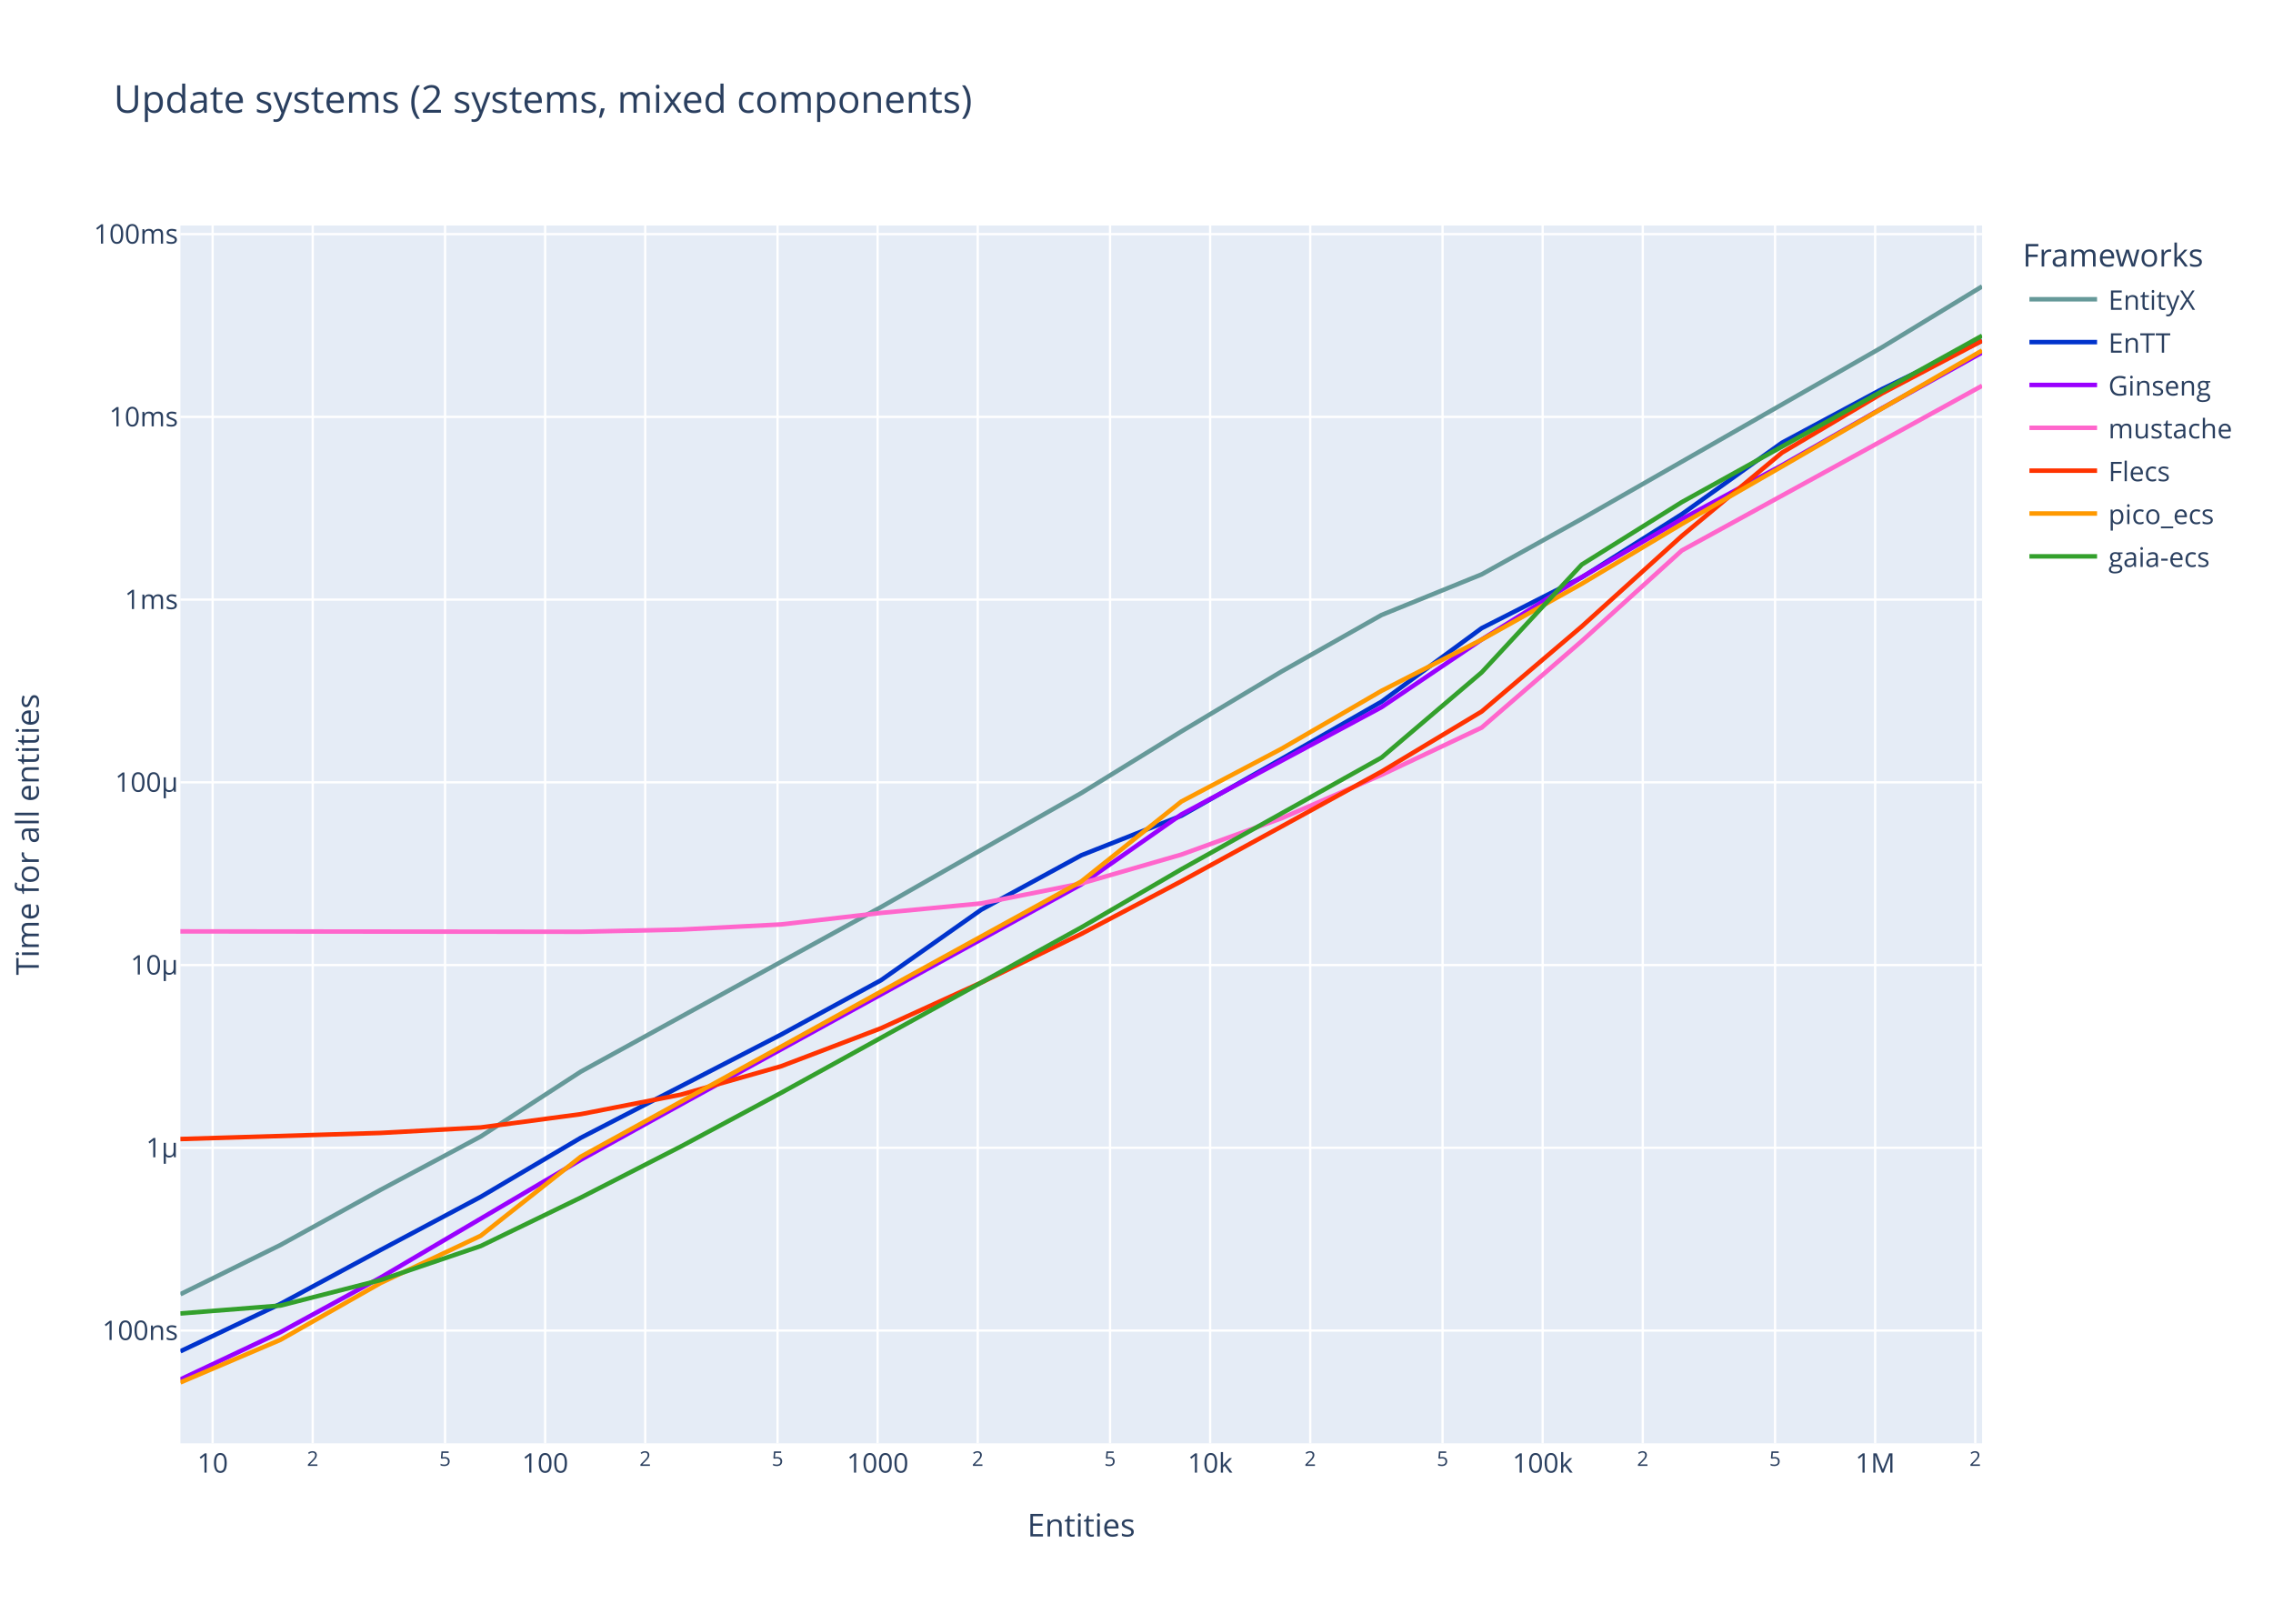
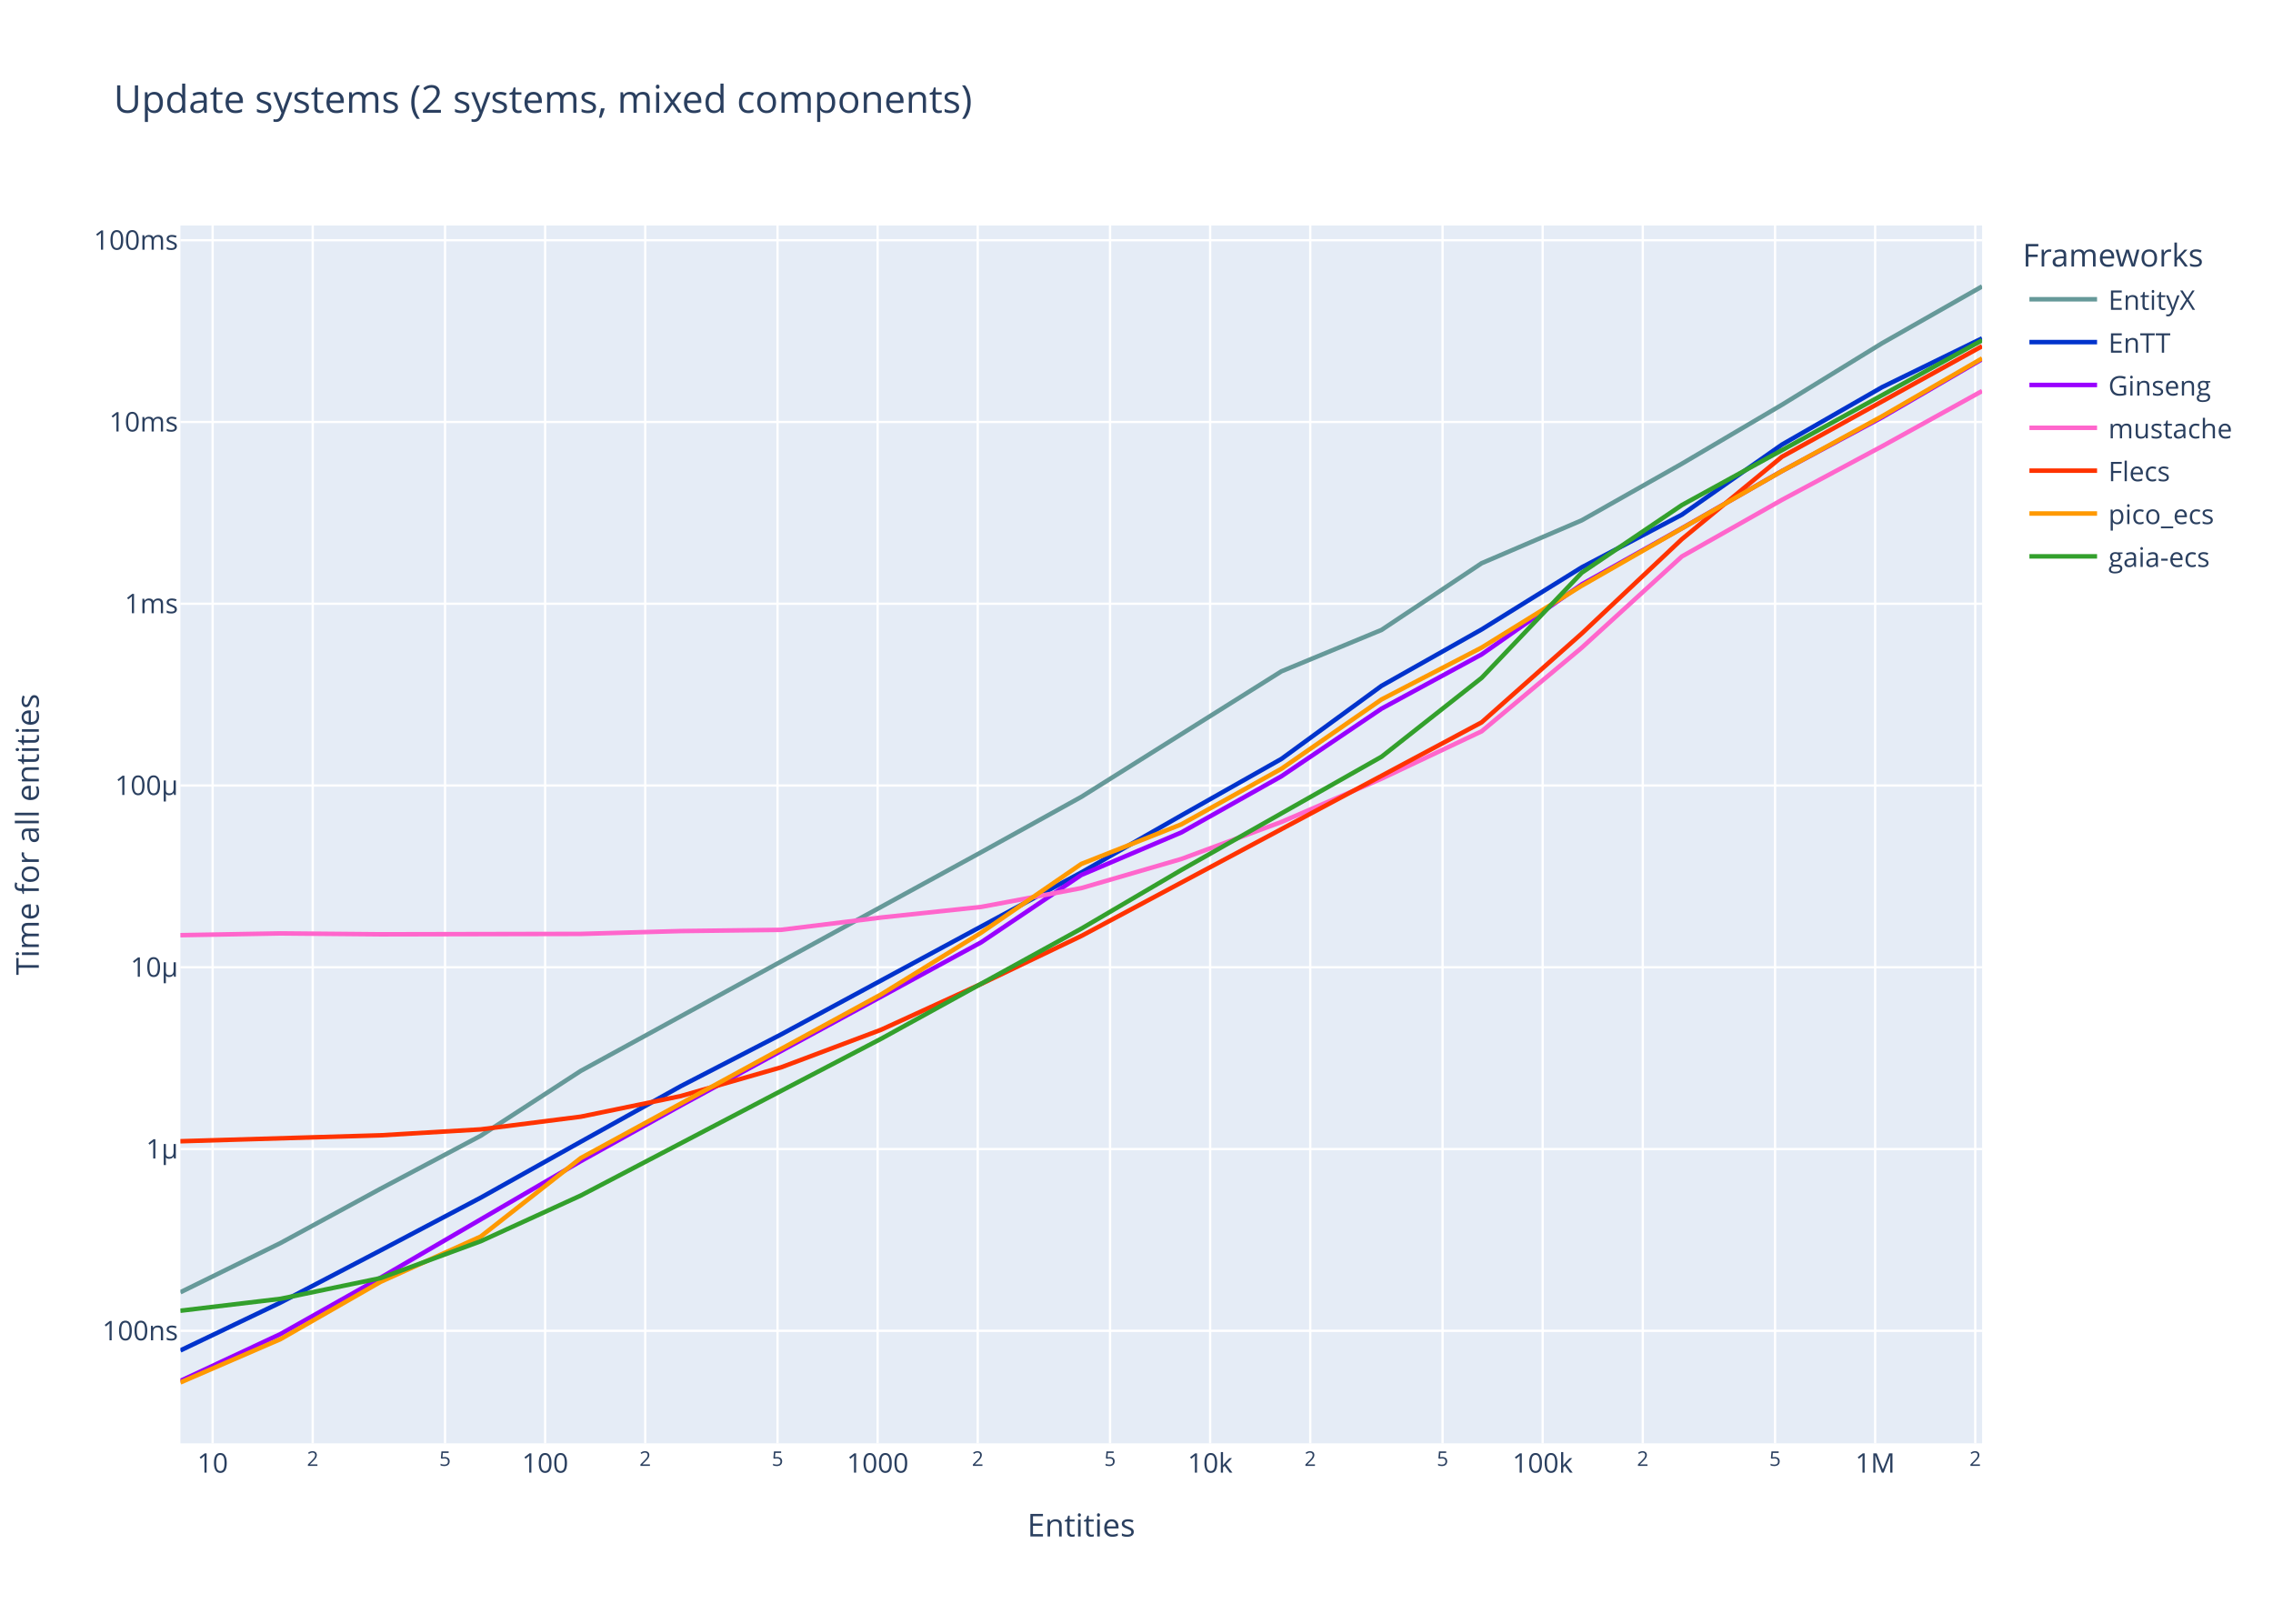
<svg xmlns="http://www.w3.org/2000/svg" class="main-svg" width="1008" height="720" style="" viewBox="0 0 1008 720">
  <rect x="0" y="0" width="1008" height="720" style="fill: rgb(255, 255, 255); fill-opacity: 1;" />
-   <defs id="defs-66e28b">
+   <defs id="defs-bb6c2a">
    <g class="clips">
-       <clipPath id="clip66e28bxyplot" class="plotclip">
+       <clipPath id="clipbb6c2axyplot" class="plotclip">
        <rect width="799" height="540" />
      </clipPath>
-       <clipPath class="axesclip" id="clip66e28bx">
+       <clipPath class="axesclip" id="clipbb6c2ax">
        <rect x="80" y="0" width="799" height="720" />
      </clipPath>
-       <clipPath class="axesclip" id="clip66e28by">
+       <clipPath class="axesclip" id="clipbb6c2ay">
        <rect x="0" y="100" width="1008" height="540" />
      </clipPath>
-       <clipPath class="axesclip" id="clip66e28bxy">
+       <clipPath class="axesclip" id="clipbb6c2axy">
        <rect x="80" y="100" width="799" height="540" />
      </clipPath>
    </g>
    <g class="gradients" />
    <g class="patterns" />
  </defs>
  <g class="bglayer">
    <rect class="bg" x="80" y="100" width="799" height="540" style="fill: rgb(229, 236, 246); fill-opacity: 1; stroke-width: 0;" />
  </g>
  <g class="layer-below">
    <g class="imagelayer" />
    <g class="shapelayer" />
  </g>
  <g class="cartesianlayer">
    <g class="subplot xy">
      <g class="layer-subplot">
        <g class="shapelayer" />
        <g class="imagelayer" />
      </g>
      <g class="minor-gridlayer">
        <g class="x" />
        <g class="y" />
      </g>
      <g class="gridlayer">
        <g class="x">
          <path class="xgrid crisp" transform="translate(94.29,0)" d="M0,100v540" style="stroke: rgb(255, 255, 255); stroke-opacity: 1; stroke-width: 1px;" />
          <path class="xgrid crisp" transform="translate(138.68,0)" d="M0,100v540" style="stroke: rgb(255, 255, 255); stroke-opacity: 1; stroke-width: 1px;" />
          <path class="xgrid crisp" transform="translate(197.36,0)" d="M0,100v540" style="stroke: rgb(255, 255, 255); stroke-opacity: 1; stroke-width: 1px;" />
          <path class="xgrid crisp" transform="translate(241.75,0)" d="M0,100v540" style="stroke: rgb(255, 255, 255); stroke-opacity: 1; stroke-width: 1px;" />
          <path class="xgrid crisp" transform="translate(286.14,0)" d="M0,100v540" style="stroke: rgb(255, 255, 255); stroke-opacity: 1; stroke-width: 1px;" />
          <path class="xgrid crisp" transform="translate(344.81,0)" d="M0,100v540" style="stroke: rgb(255, 255, 255); stroke-opacity: 1; stroke-width: 1px;" />
          <path class="xgrid crisp" transform="translate(389.2,0)" d="M0,100v540" style="stroke: rgb(255, 255, 255); stroke-opacity: 1; stroke-width: 1px;" />
          <path class="xgrid crisp" transform="translate(433.59,0)" d="M0,100v540" style="stroke: rgb(255, 255, 255); stroke-opacity: 1; stroke-width: 1px;" />
          <path class="xgrid crisp" transform="translate(492.27,0)" d="M0,100v540" style="stroke: rgb(255, 255, 255); stroke-opacity: 1; stroke-width: 1px;" />
          <path class="xgrid crisp" transform="translate(536.66,0)" d="M0,100v540" style="stroke: rgb(255, 255, 255); stroke-opacity: 1; stroke-width: 1px;" />
          <path class="xgrid crisp" transform="translate(581.05,0)" d="M0,100v540" style="stroke: rgb(255, 255, 255); stroke-opacity: 1; stroke-width: 1px;" />
          <path class="xgrid crisp" transform="translate(639.73,0)" d="M0,100v540" style="stroke: rgb(255, 255, 255); stroke-opacity: 1; stroke-width: 1px;" />
          <path class="xgrid crisp" transform="translate(684.12,0)" d="M0,100v540" style="stroke: rgb(255, 255, 255); stroke-opacity: 1; stroke-width: 1px;" />
          <path class="xgrid crisp" transform="translate(728.51,0)" d="M0,100v540" style="stroke: rgb(255, 255, 255); stroke-opacity: 1; stroke-width: 1px;" />
          <path class="xgrid crisp" transform="translate(787.18,0)" d="M0,100v540" style="stroke: rgb(255, 255, 255); stroke-opacity: 1; stroke-width: 1px;" />
          <path class="xgrid crisp" transform="translate(831.57,0)" d="M0,100v540" style="stroke: rgb(255, 255, 255); stroke-opacity: 1; stroke-width: 1px;" />
          <path class="xgrid crisp" transform="translate(875.96,0)" d="M0,100v540" style="stroke: rgb(255, 255, 255); stroke-opacity: 1; stroke-width: 1px;" />
        </g>
        <g class="y">
-           <path class="ygrid crisp" transform="translate(0,589.99)" d="M80,0h799" style="stroke: rgb(255, 255, 255); stroke-opacity: 1; stroke-width: 1px;" />
-           <path class="ygrid crisp" transform="translate(0,508.96)" d="M80,0h799" style="stroke: rgb(255, 255, 255); stroke-opacity: 1; stroke-width: 1px;" />
-           <path class="ygrid crisp" transform="translate(0,427.93)" d="M80,0h799" style="stroke: rgb(255, 255, 255); stroke-opacity: 1; stroke-width: 1px;" />
-           <path class="ygrid crisp" transform="translate(0,346.9)" d="M80,0h799" style="stroke: rgb(255, 255, 255); stroke-opacity: 1; stroke-width: 1px;" />
-           <path class="ygrid crisp" transform="translate(0,265.87)" d="M80,0h799" style="stroke: rgb(255, 255, 255); stroke-opacity: 1; stroke-width: 1px;" />
-           <path class="ygrid crisp" transform="translate(0,184.85)" d="M80,0h799" style="stroke: rgb(255, 255, 255); stroke-opacity: 1; stroke-width: 1px;" />
-           <path class="ygrid crisp" transform="translate(0,103.82)" d="M80,0h799" style="stroke: rgb(255, 255, 255); stroke-opacity: 1; stroke-width: 1px;" />
+           <path class="ygrid crisp" transform="translate(0,590.11)" d="M80,0h799" style="stroke: rgb(255, 255, 255); stroke-opacity: 1; stroke-width: 1px;" />
+           <path class="ygrid crisp" transform="translate(0,509.51)" d="M80,0h799" style="stroke: rgb(255, 255, 255); stroke-opacity: 1; stroke-width: 1px;" />
+           <path class="ygrid crisp" transform="translate(0,428.91)" d="M80,0h799" style="stroke: rgb(255, 255, 255); stroke-opacity: 1; stroke-width: 1px;" />
+           <path class="ygrid crisp" transform="translate(0,348.31)" d="M80,0h799" style="stroke: rgb(255, 255, 255); stroke-opacity: 1; stroke-width: 1px;" />
+           <path class="ygrid crisp" transform="translate(0,267.71)" d="M80,0h799" style="stroke: rgb(255, 255, 255); stroke-opacity: 1; stroke-width: 1px;" />
+           <path class="ygrid crisp" transform="translate(0,187.12)" d="M80,0h799" style="stroke: rgb(255, 255, 255); stroke-opacity: 1; stroke-width: 1px;" />
+           <path class="ygrid crisp" transform="translate(0,106.52)" d="M80,0h799" style="stroke: rgb(255, 255, 255); stroke-opacity: 1; stroke-width: 1px;" />
        </g>
      </g>
      <g class="zerolinelayer" />
      <path class="xlines-below" />
      <path class="ylines-below" />
      <g class="overlines-below" />
      <g class="xaxislayer-below" />
      <g class="yaxislayer-below" />
      <g class="overaxes-below" />
-       <g class="plot" transform="translate(80,100)" clip-path="url(#clip66e28bxyplot)">
+       <g class="plot" transform="translate(80,100)" clip-path="url(#clipbb6c2axyplot)">
        <g class="scatterlayer mlayer">
-           <g class="trace scatter traceebf461" style="stroke-miterlimit: 2; opacity: 1;">
-             <g class="fills" />
-             <g class="errorbars" />
-             <g class="lines">
-               <path class="js-line" d="M0,473.89L44.39,452.04L88.78,427.59L133.17,403.95L177.56,375.19L310.72,302.19L355.11,276.88L399.5,251.67L443.89,224.34L488.28,197.79L532.67,172.7L577.06,154.69L621.44,130.07L754.61,54L799,27" style="vector-effect: none; fill: none; stroke: rgb(102, 153, 153); stroke-opacity: 1; stroke-width: 2px; opacity: 1;" />
-             </g>
-             <g class="points" />
-             <g class="text" />
-           </g>
-           <g class="trace scatter trace173107" style="stroke-miterlimit: 2; opacity: 1;">
-             <g class="fills" />
-             <g class="errorbars" />
-             <g class="lines">
-               <path class="js-line" d="M0,499.19L44.39,478.15L88.78,454.26L133.17,430.71L177.56,404.53L266.33,358.78L310.72,334.64L355.11,303.4L399.5,279.26L443.89,261.71L488.28,236.53L532.67,211.13L577.06,178.56L621.44,156.03L665.83,128.01L710.22,96.34L754.61,72.53L799,51.05" style="vector-effect: none; fill: none; stroke: rgb(0, 51, 204); stroke-opacity: 1; stroke-width: 2px; opacity: 1;" />
-             </g>
-             <g class="points" />
-             <g class="text" />
-           </g>
-           <g class="trace scatter trace74d139" style="stroke-miterlimit: 2; opacity: 1;">
-             <g class="fills" />
-             <g class="errorbars" />
-             <g class="lines">
-               <path class="js-line" d="M0,511.67L44.39,490.7L88.78,466.49L177.56,414.27L221.94,389.73L399.5,292.17L443.89,261.14L532.67,213.57L577.06,183.6L621.44,155.91L665.83,130.19L710.22,106.33L754.61,81.02L799,56.3" style="vector-effect: none; fill: none; stroke: rgb(153, 0, 255); stroke-opacity: 1; stroke-width: 2px; opacity: 1;" />
-             </g>
-             <g class="points" />
-             <g class="text" />
-           </g>
-           <g class="trace scatter tracea3a3a2" style="stroke-miterlimit: 2; opacity: 1;">
-             <g class="fills" />
-             <g class="errorbars" />
-             <g class="lines">
-               <path class="js-line" d="M0,313L177.56,313.16L221.94,312.19L266.33,309.91L310.72,304.81L355.11,300.59L399.5,291.75L443.89,278.94L488.28,262.85L532.67,243.58L577.06,222.64L621.44,184.28L665.83,144.1L754.61,95.45L799,71.05" style="vector-effect: none; fill: none; stroke: rgb(255, 102, 204); stroke-opacity: 1; stroke-width: 2px; opacity: 1;" />
-             </g>
-             <g class="points" />
-             <g class="text" />
-           </g>
-           <g class="trace scatter trace21ae5e" style="stroke-miterlimit: 2; opacity: 1;">
-             <g class="fills" />
-             <g class="errorbars" />
-             <g class="lines">
-               <path class="js-line" d="M0,405.07L88.78,402.37L133.17,399.94L177.56,394.04L221.94,385.39L266.33,372.82L310.72,355.94L355.11,335.7L399.5,314.12L443.89,290.75L488.28,266.51L532.67,242.14L577.06,215.51L621.44,177.79L665.83,137.65L710.22,100.75L754.61,74.43L799,51.09" style="vector-effect: none; fill: none; stroke: rgb(255, 51, 0); stroke-opacity: 1; stroke-width: 2px; opacity: 1;" />
-             </g>
-             <g class="points" />
-             <g class="text" />
-           </g>
-           <g class="trace scatter tracee7e734" style="stroke-miterlimit: 2; opacity: 1;">
-             <g class="fills" />
-             <g class="errorbars" />
-             <g class="lines">
-               <path class="js-line" d="M0,513L44.39,494.09L88.78,468.91L133.17,447.97L177.56,412.9L266.33,364.14L310.72,339.66L399.5,290.87L443.89,255.42L488.28,232.03L532.67,206.32L577.06,183.64L621.44,158.86L665.83,132.35L710.22,106.86L799,55.42" style="vector-effect: none; fill: none; stroke: rgb(255, 153, 0); stroke-opacity: 1; stroke-width: 2px; opacity: 1;" />
-             </g>
-             <g class="points" />
-             <g class="text" />
-           </g>
-           <g class="trace scatter traceb1fea3" style="stroke-miterlimit: 2; opacity: 1;">
-             <g class="fills" />
-             <g class="errorbars" />
-             <g class="lines">
-               <path class="js-line" d="M0,482.42L44.39,478.91L88.78,467.59L133.17,452.52L177.56,431.04L221.94,408.37L266.33,384.62L399.5,311.25L443.89,285.45L532.67,235.92L577.06,198.16L621.44,150.36L665.83,122.65L799,48.86" style="vector-effect: none; fill: none; stroke: rgb(51, 160, 44); stroke-opacity: 1; stroke-width: 2px; opacity: 1;" />
+           <g class="trace scatter trace478887" style="stroke-miterlimit: 2; opacity: 1;">
+             <g class="fills" />
+             <g class="errorbars" />
+             <g class="lines">
+               <path class="js-line" d="M0,473.01L44.39,451.19L88.78,427.1L133.17,403.63L177.56,374.85L355.11,277.9L399.5,253.37L488.28,197.68L532.67,179.32L577.06,149.74L621.44,130.73L665.83,105.64L710.22,79.49L754.61,52.21L799,27" style="vector-effect: none; fill: none; stroke: rgb(102, 153, 153); stroke-opacity: 1; stroke-width: 2px; opacity: 1;" />
+             </g>
+             <g class="points" />
+             <g class="text" />
+           </g>
+           <g class="trace scatter trace7b189b" style="stroke-miterlimit: 2; opacity: 1;">
+             <g class="fills" />
+             <g class="errorbars" />
+             <g class="lines">
+               <path class="js-line" d="M0,498.81L44.39,477.59L88.78,454.45L133.17,431.08L177.56,406.27L221.94,381.61L266.33,358.72L399.5,286.89L443.89,261.57L488.28,236.51L532.67,204.12L577.06,179.1L621.44,151.58L665.83,128.24L710.22,97.16L754.61,71.7L799,50.04" style="vector-effect: none; fill: none; stroke: rgb(0, 51, 204); stroke-opacity: 1; stroke-width: 2px; opacity: 1;" />
+             </g>
+             <g class="points" />
+             <g class="text" />
+           </g>
+           <g class="trace scatter tracecae5e7" style="stroke-miterlimit: 2; opacity: 1;">
+             <g class="fills" />
+             <g class="errorbars" />
+             <g class="lines">
+               <path class="js-line" d="M0,512.33L44.39,491.54L88.78,466.55L177.56,414.87L221.94,390.18L355.11,317.84L399.5,287.99L443.89,269.12L488.28,244.2L532.67,214.23L577.06,190.17L621.44,159.13L665.83,134.26L710.22,108.87L754.61,85.07L799,59.26" style="vector-effect: none; fill: none; stroke: rgb(153, 0, 255); stroke-opacity: 1; stroke-width: 2px; opacity: 1;" />
+             </g>
+             <g class="points" />
+             <g class="text" />
+           </g>
+           <g class="trace scatter tracef7c802" style="stroke-miterlimit: 2; opacity: 1;">
+             <g class="fills" />
+             <g class="errorbars" />
+             <g class="lines">
+               <path class="js-line" d="M0,314.68L44.39,313.89L88.78,314.29L177.56,314.11L221.94,312.85L266.33,312.31L310.72,306.85L355.11,302.15L399.5,293.81L443.89,280.89L488.28,264.47L532.67,245.27L577.06,224.28L621.44,187.22L665.83,146.76L710.22,121.66L754.61,97.91L799,73.39" style="vector-effect: none; fill: none; stroke: rgb(255, 102, 204); stroke-opacity: 1; stroke-width: 2px; opacity: 1;" />
+             </g>
+             <g class="points" />
+             <g class="text" />
+           </g>
+           <g class="trace scatter trace061356" style="stroke-miterlimit: 2; opacity: 1;">
+             <g class="fills" />
+             <g class="errorbars" />
+             <g class="lines">
+               <path class="js-line" d="M0,406.05L88.78,403.42L133.17,400.79L177.56,395.16L221.94,386.01L266.33,373.3L310.72,356.62L355.11,336.3L399.5,315.04L488.28,267.65L532.67,244.01L577.06,220.3L621.44,180.93L665.83,139.1L710.22,102.55L799,53.5" style="vector-effect: none; fill: none; stroke: rgb(255, 51, 0); stroke-opacity: 1; stroke-width: 2px; opacity: 1;" />
+             </g>
+             <g class="points" />
+             <g class="text" />
+           </g>
+           <g class="trace scatter trace728254" style="stroke-miterlimit: 2; opacity: 1;">
+             <g class="fills" />
+             <g class="errorbars" />
+             <g class="lines">
+               <path class="js-line" d="M0,513L44.39,493.8L88.78,468.39L133.17,448.32L177.56,413.51L310.72,340.96L355.11,313.58L399.5,283.1L443.89,265.53L488.28,240.88L532.67,210.15L577.06,187.16L621.44,159.72L710.22,108.91L754.61,84.6L799,58.92" style="vector-effect: none; fill: none; stroke: rgb(255, 153, 0); stroke-opacity: 1; stroke-width: 2px; opacity: 1;" />
+             </g>
+             <g class="points" />
+             <g class="text" />
+           </g>
+           <g class="trace scatter trace2420e6" style="stroke-miterlimit: 2; opacity: 1;">
+             <g class="fills" />
+             <g class="errorbars" />
+             <g class="lines">
+               <path class="js-line" d="M0,481.2L44.39,475.92L88.78,466.73L133.17,450.39L177.56,430.12L266.33,383.76L310.72,360.62L399.5,311.8L443.89,285.77L532.67,235.55L577.06,200.58L621.44,153.97L665.83,123.98L799,50.89" style="vector-effect: none; fill: none; stroke: rgb(51, 160, 44); stroke-opacity: 1; stroke-width: 2px; opacity: 1;" />
            </g>
            <g class="points" />
            <g class="text" />
          </g>
        </g>
      </g>
      <g class="overplot" />
      <path class="xlines-above crisp" d="M0,0" style="fill: none;" />
      <path class="ylines-above crisp" d="M0,0" style="fill: none;" />
      <g class="overlines-above" />
      <g class="xaxislayer-above">
        <g class="xtick">
          <text text-anchor="middle" x="0" y="653" transform="translate(94.29,0)" style="font-family: 'Open Sans', verdana, arial, sans-serif; font-size: 12px; fill: rgb(42, 63, 95); fill-opacity: 1; white-space: pre; opacity: 1;">10</text>
        </g>
        <g class="xtick">
          <text text-anchor="middle" x="0" y="650" style="font-family: 'Open Sans', verdana, arial, sans-serif; font-size: 9px; fill: rgb(42, 63, 95); fill-opacity: 1; white-space: pre; opacity: 1;" transform="translate(138.68,0)">2</text>
        </g>
        <g class="xtick">
          <text text-anchor="middle" x="0" y="650" style="font-family: 'Open Sans', verdana, arial, sans-serif; font-size: 9px; fill: rgb(42, 63, 95); fill-opacity: 1; white-space: pre; opacity: 1;" transform="translate(197.36,0)">5</text>
        </g>
        <g class="xtick">
          <text text-anchor="middle" x="0" y="653" style="font-family: 'Open Sans', verdana, arial, sans-serif; font-size: 12px; fill: rgb(42, 63, 95); fill-opacity: 1; white-space: pre; opacity: 1;" transform="translate(241.75,0)">100</text>
        </g>
        <g class="xtick">
          <text text-anchor="middle" x="0" y="650" style="font-family: 'Open Sans', verdana, arial, sans-serif; font-size: 9px; fill: rgb(42, 63, 95); fill-opacity: 1; white-space: pre; opacity: 1;" transform="translate(286.14,0)">2</text>
        </g>
        <g class="xtick">
          <text text-anchor="middle" x="0" y="650" style="font-family: 'Open Sans', verdana, arial, sans-serif; font-size: 9px; fill: rgb(42, 63, 95); fill-opacity: 1; white-space: pre; opacity: 1;" transform="translate(344.81,0)">5</text>
        </g>
        <g class="xtick">
          <text text-anchor="middle" x="0" y="653" style="font-family: 'Open Sans', verdana, arial, sans-serif; font-size: 12px; fill: rgb(42, 63, 95); fill-opacity: 1; white-space: pre; opacity: 1;" transform="translate(389.2,0)">1000</text>
        </g>
        <g class="xtick">
          <text text-anchor="middle" x="0" y="650" style="font-family: 'Open Sans', verdana, arial, sans-serif; font-size: 9px; fill: rgb(42, 63, 95); fill-opacity: 1; white-space: pre; opacity: 1;" transform="translate(433.59,0)">2</text>
        </g>
        <g class="xtick">
          <text text-anchor="middle" x="0" y="650" style="font-family: 'Open Sans', verdana, arial, sans-serif; font-size: 9px; fill: rgb(42, 63, 95); fill-opacity: 1; white-space: pre; opacity: 1;" transform="translate(492.27,0)">5</text>
        </g>
        <g class="xtick">
          <text text-anchor="middle" x="0" y="653" style="font-family: 'Open Sans', verdana, arial, sans-serif; font-size: 12px; fill: rgb(42, 63, 95); fill-opacity: 1; white-space: pre; opacity: 1;" transform="translate(536.66,0)">10k</text>
        </g>
        <g class="xtick">
          <text text-anchor="middle" x="0" y="650" style="font-family: 'Open Sans', verdana, arial, sans-serif; font-size: 9px; fill: rgb(42, 63, 95); fill-opacity: 1; white-space: pre; opacity: 1;" transform="translate(581.05,0)">2</text>
        </g>
        <g class="xtick">
          <text text-anchor="middle" x="0" y="650" style="font-family: 'Open Sans', verdana, arial, sans-serif; font-size: 9px; fill: rgb(42, 63, 95); fill-opacity: 1; white-space: pre; opacity: 1;" transform="translate(639.73,0)">5</text>
        </g>
        <g class="xtick">
          <text text-anchor="middle" x="0" y="653" style="font-family: 'Open Sans', verdana, arial, sans-serif; font-size: 12px; fill: rgb(42, 63, 95); fill-opacity: 1; white-space: pre; opacity: 1;" transform="translate(684.12,0)">100k</text>
        </g>
        <g class="xtick">
          <text text-anchor="middle" x="0" y="650" style="font-family: 'Open Sans', verdana, arial, sans-serif; font-size: 9px; fill: rgb(42, 63, 95); fill-opacity: 1; white-space: pre; opacity: 1;" transform="translate(728.51,0)">2</text>
        </g>
        <g class="xtick">
          <text text-anchor="middle" x="0" y="650" style="font-family: 'Open Sans', verdana, arial, sans-serif; font-size: 9px; fill: rgb(42, 63, 95); fill-opacity: 1; white-space: pre; opacity: 1;" transform="translate(787.18,0)">5</text>
        </g>
        <g class="xtick">
          <text text-anchor="middle" x="0" y="653" style="font-family: 'Open Sans', verdana, arial, sans-serif; font-size: 12px; fill: rgb(42, 63, 95); fill-opacity: 1; white-space: pre; opacity: 1;" transform="translate(831.57,0)">1M</text>
        </g>
        <g class="xtick">
          <text text-anchor="middle" x="0" y="650" style="font-family: 'Open Sans', verdana, arial, sans-serif; font-size: 9px; fill: rgb(42, 63, 95); fill-opacity: 1; white-space: pre; opacity: 1;" transform="translate(875.96,0)">2</text>
        </g>
      </g>
      <g class="yaxislayer-above">
        <g class="ytick">
-           <text text-anchor="end" x="79" y="4.2" transform="translate(0,589.99)" style="font-family: 'Open Sans', verdana, arial, sans-serif; font-size: 12px; fill: rgb(42, 63, 95); fill-opacity: 1; white-space: pre; opacity: 1;">100ns</text>
-         </g>
-         <g class="ytick">
-           <text text-anchor="end" x="79" y="4.2" style="font-family: 'Open Sans', verdana, arial, sans-serif; font-size: 12px; fill: rgb(42, 63, 95); fill-opacity: 1; white-space: pre; opacity: 1;" transform="translate(0,508.96)">1µ</text>
-         </g>
-         <g class="ytick">
-           <text text-anchor="end" x="79" y="4.2" style="font-family: 'Open Sans', verdana, arial, sans-serif; font-size: 12px; fill: rgb(42, 63, 95); fill-opacity: 1; white-space: pre; opacity: 1;" transform="translate(0,427.93)">10µ</text>
-         </g>
-         <g class="ytick">
-           <text text-anchor="end" x="79" y="4.2" style="font-family: 'Open Sans', verdana, arial, sans-serif; font-size: 12px; fill: rgb(42, 63, 95); fill-opacity: 1; white-space: pre; opacity: 1;" transform="translate(0,346.9)">100µ</text>
-         </g>
-         <g class="ytick">
-           <text text-anchor="end" x="79" y="4.2" style="font-family: 'Open Sans', verdana, arial, sans-serif; font-size: 12px; fill: rgb(42, 63, 95); fill-opacity: 1; white-space: pre; opacity: 1;" transform="translate(0,265.87)">1ms</text>
-         </g>
-         <g class="ytick">
-           <text text-anchor="end" x="79" y="4.2" style="font-family: 'Open Sans', verdana, arial, sans-serif; font-size: 12px; fill: rgb(42, 63, 95); fill-opacity: 1; white-space: pre; opacity: 1;" transform="translate(0,184.85)">10ms</text>
-         </g>
-         <g class="ytick">
-           <text text-anchor="end" x="79" y="4.2" style="font-family: 'Open Sans', verdana, arial, sans-serif; font-size: 12px; fill: rgb(42, 63, 95); fill-opacity: 1; white-space: pre; opacity: 1;" transform="translate(0,103.82)">100ms</text>
+           <text text-anchor="end" x="79" y="4.2" transform="translate(0,590.11)" style="font-family: 'Open Sans', verdana, arial, sans-serif; font-size: 12px; fill: rgb(42, 63, 95); fill-opacity: 1; white-space: pre; opacity: 1;">100ns</text>
+         </g>
+         <g class="ytick">
+           <text text-anchor="end" x="79" y="4.2" style="font-family: 'Open Sans', verdana, arial, sans-serif; font-size: 12px; fill: rgb(42, 63, 95); fill-opacity: 1; white-space: pre; opacity: 1;" transform="translate(0,509.51)">1µ</text>
+         </g>
+         <g class="ytick">
+           <text text-anchor="end" x="79" y="4.2" style="font-family: 'Open Sans', verdana, arial, sans-serif; font-size: 12px; fill: rgb(42, 63, 95); fill-opacity: 1; white-space: pre; opacity: 1;" transform="translate(0,428.91)">10µ</text>
+         </g>
+         <g class="ytick">
+           <text text-anchor="end" x="79" y="4.2" style="font-family: 'Open Sans', verdana, arial, sans-serif; font-size: 12px; fill: rgb(42, 63, 95); fill-opacity: 1; white-space: pre; opacity: 1;" transform="translate(0,348.31)">100µ</text>
+         </g>
+         <g class="ytick">
+           <text text-anchor="end" x="79" y="4.2" style="font-family: 'Open Sans', verdana, arial, sans-serif; font-size: 12px; fill: rgb(42, 63, 95); fill-opacity: 1; white-space: pre; opacity: 1;" transform="translate(0,267.71)">1ms</text>
+         </g>
+         <g class="ytick">
+           <text text-anchor="end" x="79" y="4.2" style="font-family: 'Open Sans', verdana, arial, sans-serif; font-size: 12px; fill: rgb(42, 63, 95); fill-opacity: 1; white-space: pre; opacity: 1;" transform="translate(0,187.12)">10ms</text>
+         </g>
+         <g class="ytick">
+           <text text-anchor="end" x="79" y="4.2" style="font-family: 'Open Sans', verdana, arial, sans-serif; font-size: 12px; fill: rgb(42, 63, 95); fill-opacity: 1; white-space: pre; opacity: 1;" transform="translate(0,106.52)">100ms</text>
        </g>
      </g>
      <g class="overaxes-above" />
    </g>
  </g>
  <g class="polarlayer" />
  <g class="smithlayer" />
  <g class="ternarylayer" />
  <g class="geolayer" />
  <g class="funnelarealayer" />
  <g class="pielayer" />
  <g class="iciclelayer" />
  <g class="treemaplayer" />
  <g class="sunburstlayer" />
  <g class="glimages" />
-   <defs id="topdefs-66e28b">
+   <defs id="topdefs-bb6c2a">
    <g class="clips" />
-     <clipPath id="legend66e28b">
+     <clipPath id="legendbb6c2a">
      <rect width="101" height="162" x="0" y="0" />
    </clipPath>
  </defs>
  <g class="layer-above">
    <g class="imagelayer" />
    <g class="shapelayer" />
  </g>
  <g class="infolayer">
    <g class="legend" pointer-events="all" transform="translate(894.98,100)">
      <rect class="bg" shape-rendering="crispEdges" width="101" height="162" x="0" y="0" style="stroke: rgb(68, 68, 68); stroke-opacity: 1; fill: rgb(255, 255, 255); fill-opacity: 1; stroke-width: 0px;" />
-       <g class="scrollbox" transform="" clip-path="url(#legend66e28b)">
+       <g class="scrollbox" transform="" clip-path="url(#legendbb6c2a)">
        <text class="legendtitletext" text-anchor="start" x="2" y="18.2" style="font-family: 'Open Sans', verdana, arial, sans-serif; font-size: 14px; fill: rgb(42, 63, 95); fill-opacity: 1; white-space: pre;">Frameworks</text>
        <g class="groups" transform="">
          <g class="traces" transform="translate(0,32.7)" style="opacity: 1;">
            <text class="legendtext" text-anchor="start" x="40" y="4.68" style="font-family: 'Open Sans', verdana, arial, sans-serif; font-size: 12px; fill: rgb(42, 63, 95); fill-opacity: 1; white-space: pre;">EntityX</text>
            <g class="layers" style="opacity: 1;">
              <g class="legendfill" />
              <g class="legendlines">
                <path class="js-line" d="M5,0h30" style="fill: none; stroke: rgb(102, 153, 153); stroke-opacity: 1; stroke-width: 2px;" />
              </g>
              <g class="legendsymbols">
                <g class="legendpoints" />
              </g>
            </g>
            <rect class="legendtoggle" x="0" y="-9.5" width="95.25" height="19" style="fill: rgb(0, 0, 0); fill-opacity: 0;" />
          </g>
        </g>
        <g class="groups" transform="">
          <g class="traces" transform="translate(0,51.7)" style="opacity: 1;">
            <text class="legendtext" text-anchor="start" x="40" y="4.68" style="font-family: 'Open Sans', verdana, arial, sans-serif; font-size: 12px; fill: rgb(42, 63, 95); fill-opacity: 1; white-space: pre;">EnTT</text>
            <g class="layers" style="opacity: 1;">
              <g class="legendfill" />
              <g class="legendlines">
                <path class="js-line" d="M5,0h30" style="fill: none; stroke: rgb(0, 51, 204); stroke-opacity: 1; stroke-width: 2px;" />
              </g>
              <g class="legendsymbols">
                <g class="legendpoints" />
              </g>
            </g>
            <rect class="legendtoggle" x="0" y="-9.5" width="95.25" height="19" style="fill: rgb(0, 0, 0); fill-opacity: 0;" />
          </g>
        </g>
        <g class="groups" transform="">
          <g class="traces" transform="translate(0,70.7)" style="opacity: 1;">
            <text class="legendtext" text-anchor="start" x="40" y="4.68" style="font-family: 'Open Sans', verdana, arial, sans-serif; font-size: 12px; fill: rgb(42, 63, 95); fill-opacity: 1; white-space: pre;">Ginseng</text>
            <g class="layers" style="opacity: 1;">
              <g class="legendfill" />
              <g class="legendlines">
                <path class="js-line" d="M5,0h30" style="fill: none; stroke: rgb(153, 0, 255); stroke-opacity: 1; stroke-width: 2px;" />
              </g>
              <g class="legendsymbols">
                <g class="legendpoints" />
              </g>
            </g>
            <rect class="legendtoggle" x="0" y="-9.5" width="95.25" height="19" style="fill: rgb(0, 0, 0); fill-opacity: 0;" />
          </g>
        </g>
        <g class="groups" transform="">
          <g class="traces" transform="translate(0,89.7)" style="opacity: 1;">
            <text class="legendtext" text-anchor="start" x="40" y="4.68" style="font-family: 'Open Sans', verdana, arial, sans-serif; font-size: 12px; fill: rgb(42, 63, 95); fill-opacity: 1; white-space: pre;">mustache</text>
            <g class="layers" style="opacity: 1;">
              <g class="legendfill" />
              <g class="legendlines">
                <path class="js-line" d="M5,0h30" style="fill: none; stroke: rgb(255, 102, 204); stroke-opacity: 1; stroke-width: 2px;" />
              </g>
              <g class="legendsymbols">
                <g class="legendpoints" />
              </g>
            </g>
            <rect class="legendtoggle" x="0" y="-9.5" width="95.25" height="19" style="fill: rgb(0, 0, 0); fill-opacity: 0;" />
          </g>
        </g>
        <g class="groups" transform="">
          <g class="traces" transform="translate(0,108.7)" style="opacity: 1;">
            <text class="legendtext" text-anchor="start" x="40" y="4.68" style="font-family: 'Open Sans', verdana, arial, sans-serif; font-size: 12px; fill: rgb(42, 63, 95); fill-opacity: 1; white-space: pre;">Flecs</text>
            <g class="layers" style="opacity: 1;">
              <g class="legendfill" />
              <g class="legendlines">
                <path class="js-line" d="M5,0h30" style="fill: none; stroke: rgb(255, 51, 0); stroke-opacity: 1; stroke-width: 2px;" />
              </g>
              <g class="legendsymbols">
                <g class="legendpoints" />
              </g>
            </g>
            <rect class="legendtoggle" x="0" y="-9.5" width="95.25" height="19" style="fill: rgb(0, 0, 0); fill-opacity: 0;" />
          </g>
        </g>
        <g class="groups" transform="">
          <g class="traces" transform="translate(0,127.7)" style="opacity: 1;">
            <text class="legendtext" text-anchor="start" x="40" y="4.68" style="font-family: 'Open Sans', verdana, arial, sans-serif; font-size: 12px; fill: rgb(42, 63, 95); fill-opacity: 1; white-space: pre;">pico_ecs</text>
            <g class="layers" style="opacity: 1;">
              <g class="legendfill" />
              <g class="legendlines">
                <path class="js-line" d="M5,0h30" style="fill: none; stroke: rgb(255, 153, 0); stroke-opacity: 1; stroke-width: 2px;" />
              </g>
              <g class="legendsymbols">
                <g class="legendpoints" />
              </g>
            </g>
            <rect class="legendtoggle" x="0" y="-9.5" width="95.25" height="19" style="fill: rgb(0, 0, 0); fill-opacity: 0;" />
          </g>
        </g>
        <g class="groups" transform="">
          <g class="traces" transform="translate(0,146.7)" style="opacity: 1;">
            <text class="legendtext" text-anchor="start" x="40" y="4.68" style="font-family: 'Open Sans', verdana, arial, sans-serif; font-size: 12px; fill: rgb(42, 63, 95); fill-opacity: 1; white-space: pre;">gaia-ecs</text>
            <g class="layers" style="opacity: 1;">
              <g class="legendfill" />
              <g class="legendlines">
                <path class="js-line" d="M5,0h30" style="fill: none; stroke: rgb(51, 160, 44); stroke-opacity: 1; stroke-width: 2px;" />
              </g>
              <g class="legendsymbols">
                <g class="legendpoints" />
              </g>
            </g>
            <rect class="legendtoggle" x="0" y="-9.5" width="95.25" height="19" style="fill: rgb(0, 0, 0); fill-opacity: 0;" />
          </g>
        </g>
      </g>
      <rect class="scrollbar" rx="20" ry="3" width="0" height="0" x="0" y="0" style="fill: rgb(128, 139, 164); fill-opacity: 1;" />
    </g>
    <g class="g-gtitle">
      <text class="gtitle" x="50.4" y="50" text-anchor="start" dy="0em" style="font-family: 'Open Sans', verdana, arial, sans-serif; font-size: 17px; fill: rgb(42, 63, 95); opacity: 1; font-weight: normal; white-space: pre;">Update systems (2 systems, mixed components)</text>
    </g>
    <g class="g-xtitle">
      <text class="xtitle" x="479.5" y="681.3" text-anchor="middle" style="font-family: 'Open Sans', verdana, arial, sans-serif; font-size: 14px; fill: rgb(42, 63, 95); opacity: 1; font-weight: normal; white-space: pre;">Entities</text>
    </g>
    <g class="g-ytitle">
      <text class="ytitle" transform="rotate(-90,17.21563,370)" x="17.216" y="370" text-anchor="middle" style="font-family: 'Open Sans', verdana, arial, sans-serif; font-size: 14px; fill: rgb(42, 63, 95); opacity: 1; font-weight: normal; white-space: pre;">Time for all entities</text>
    </g>
  </g>
</svg>
